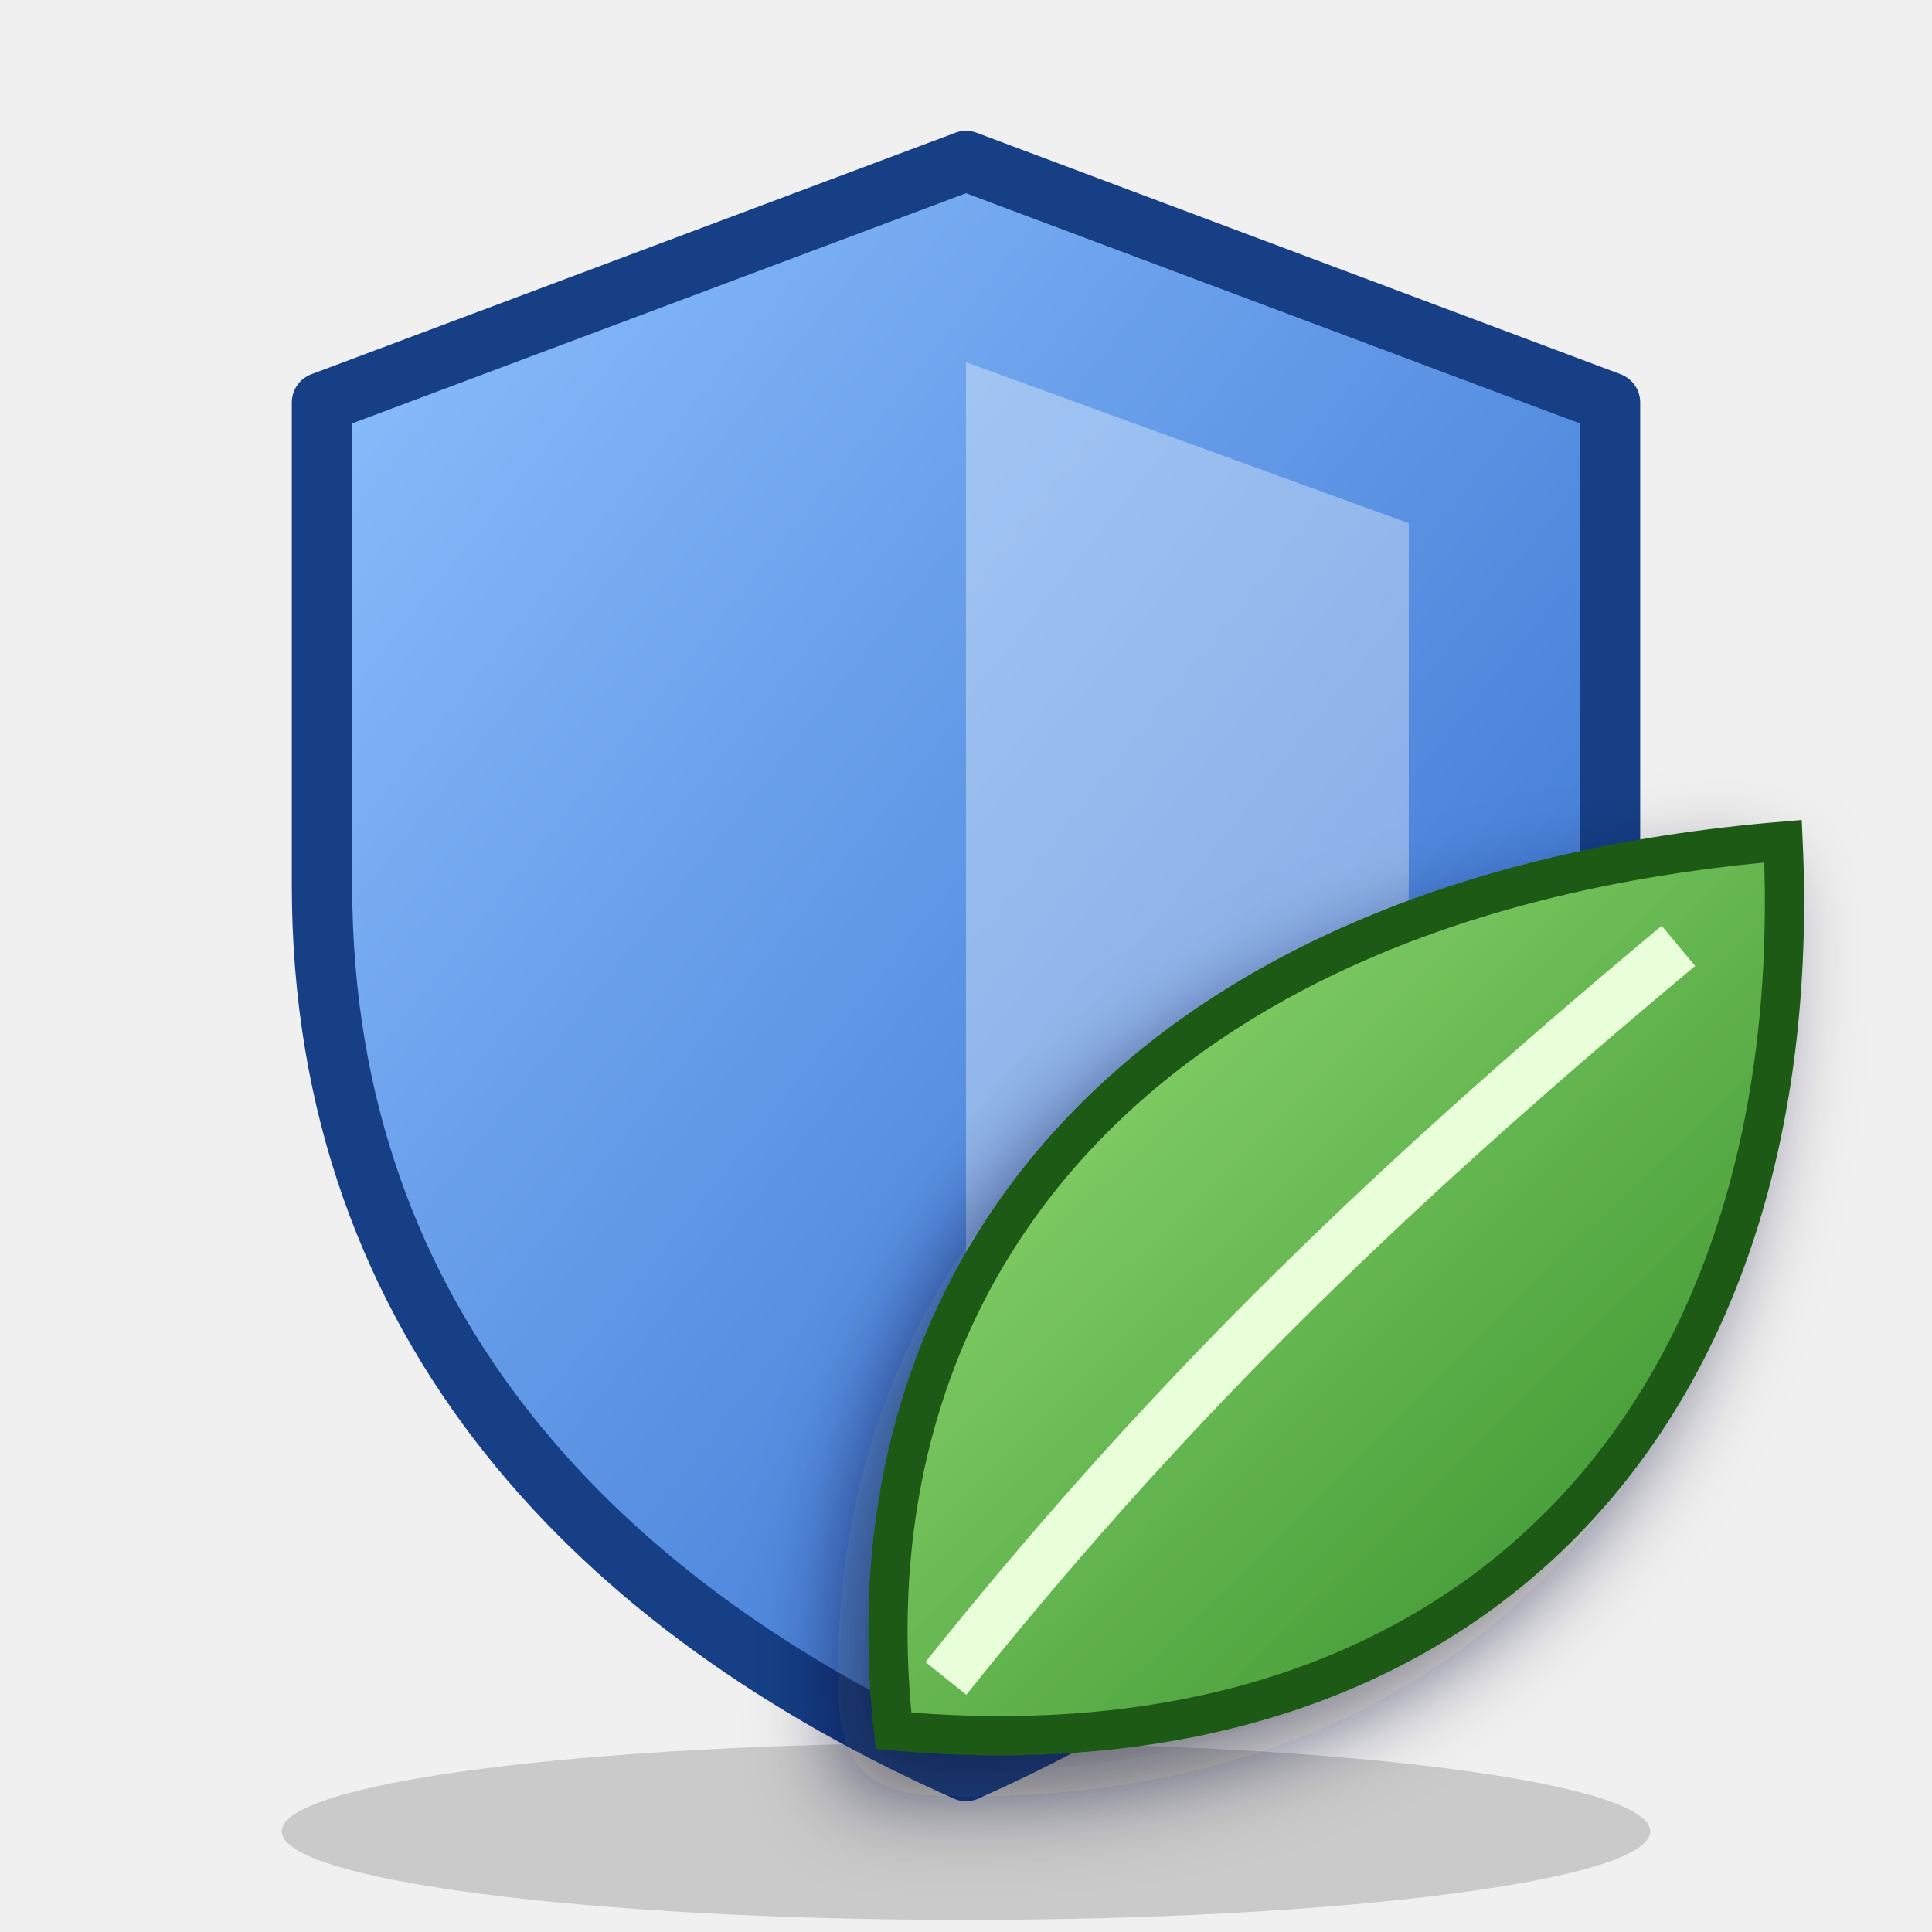
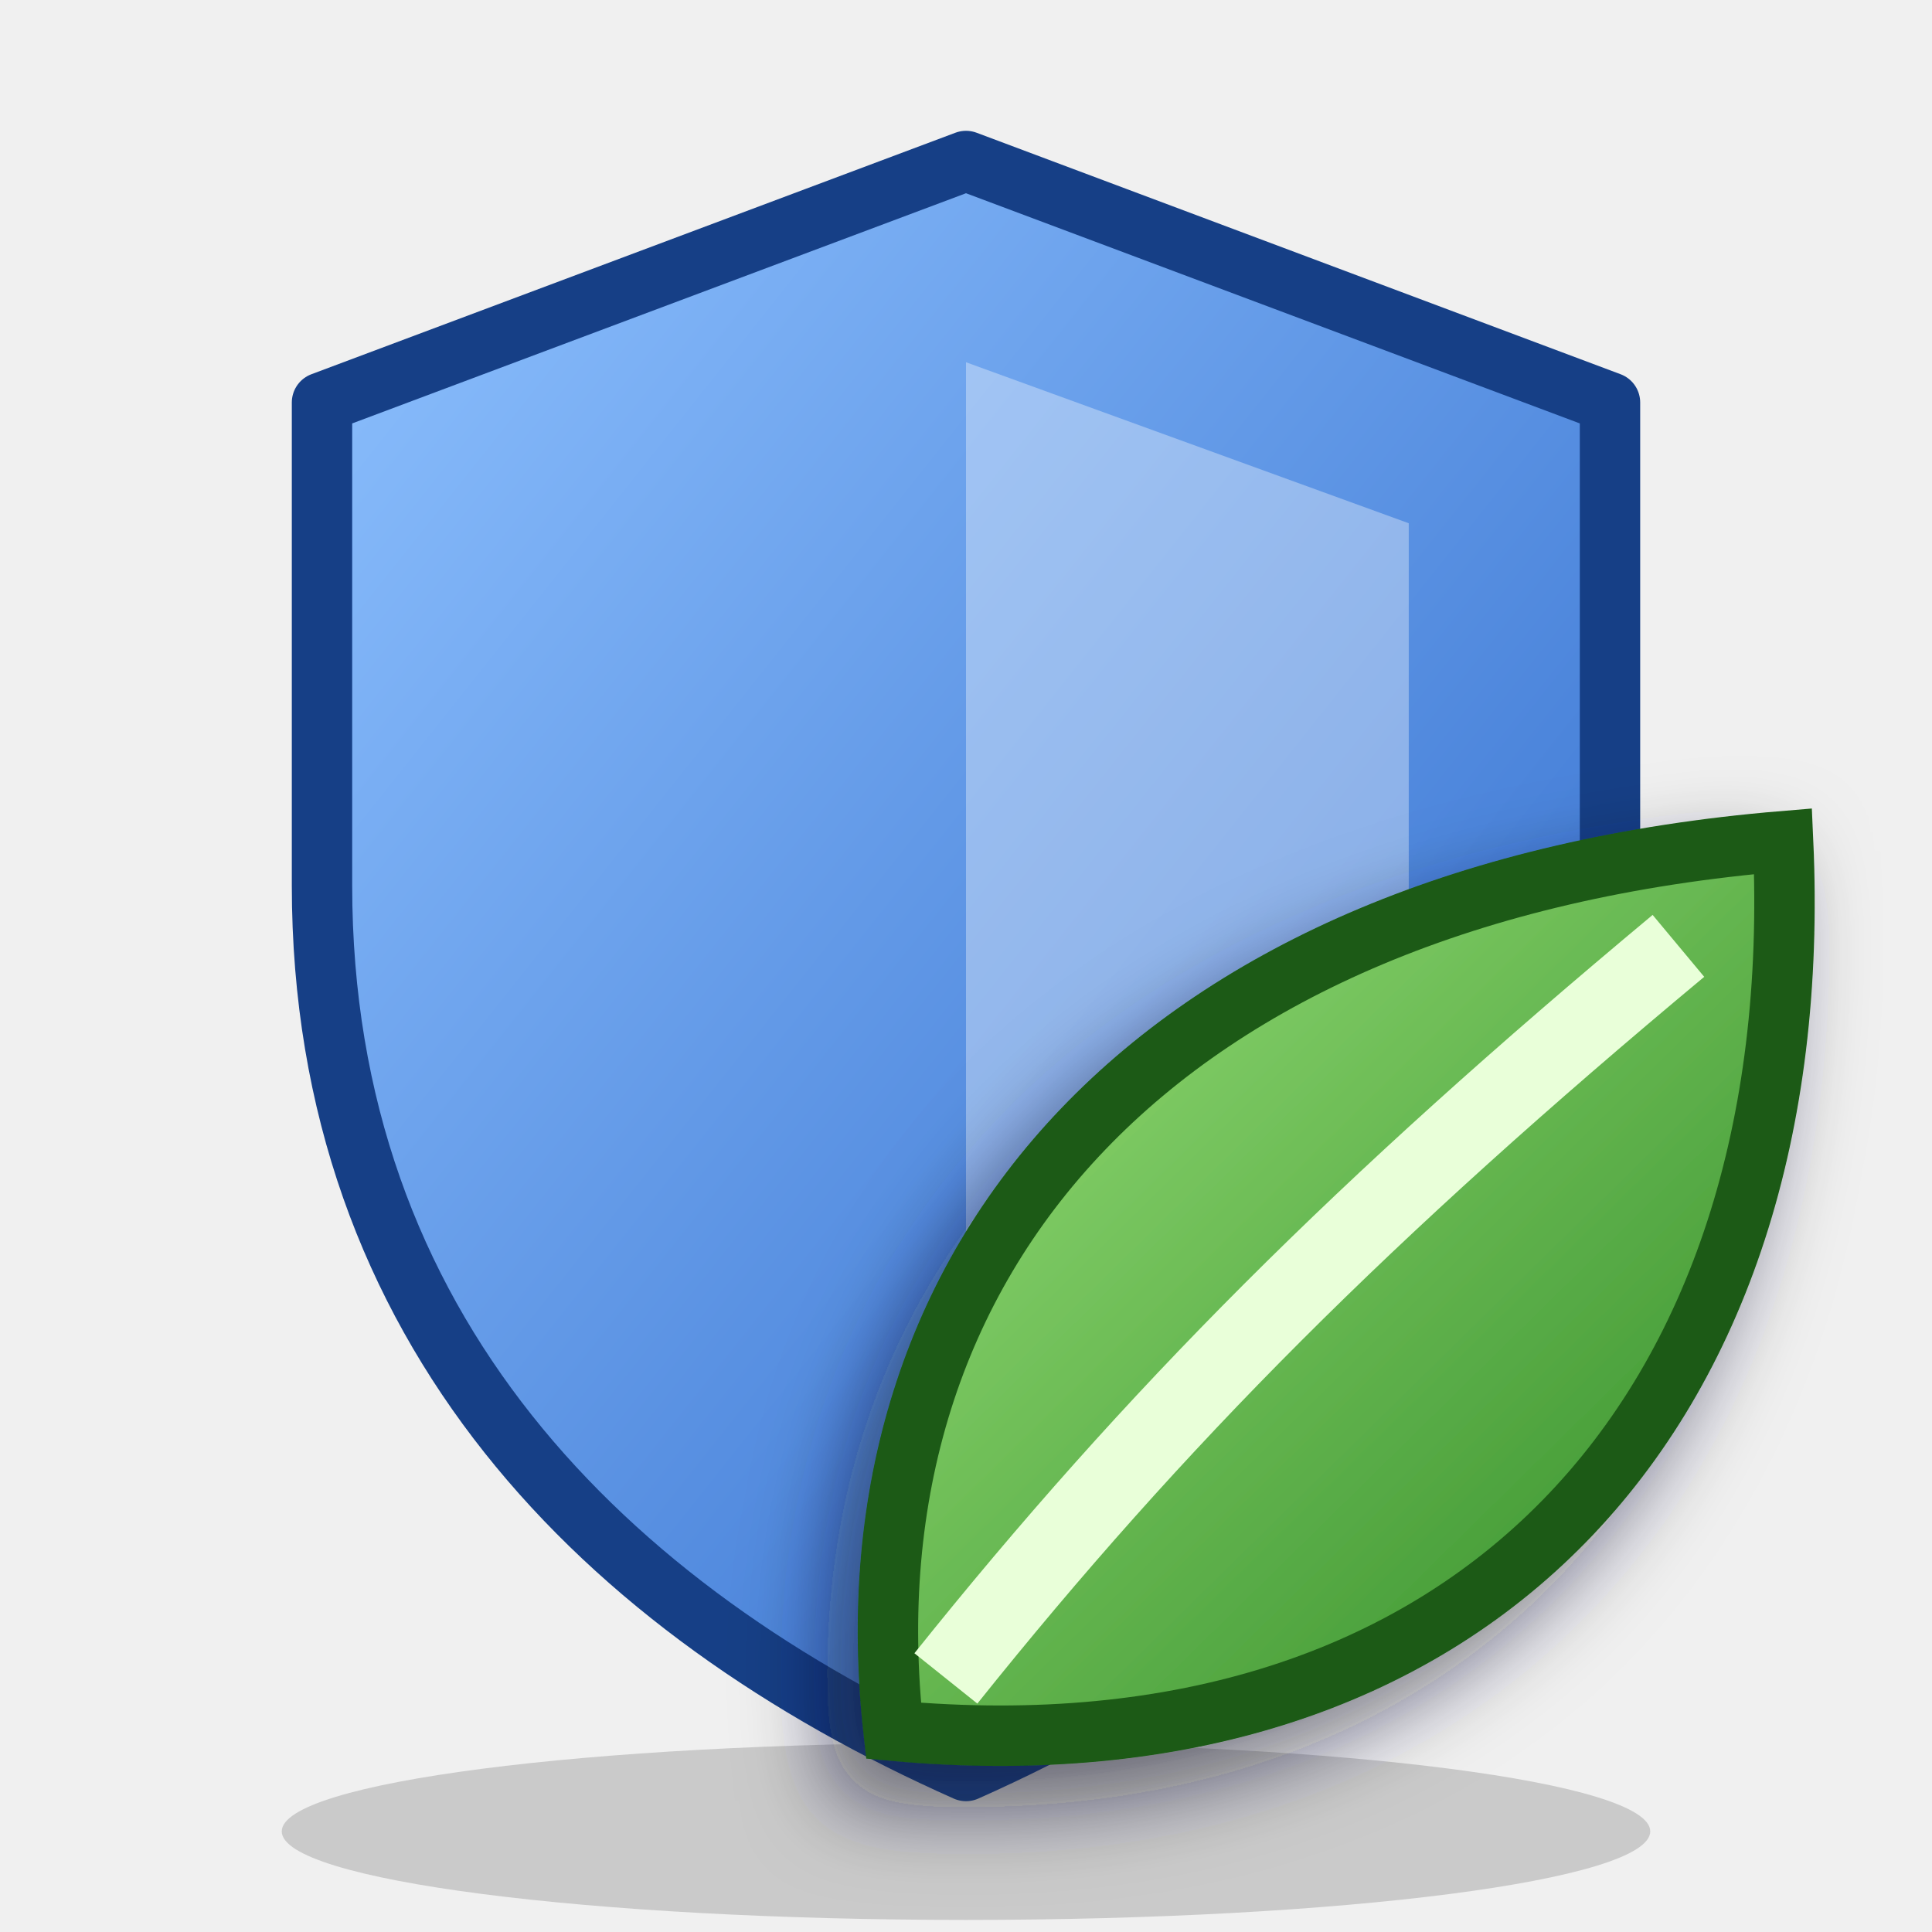
<svg xmlns="http://www.w3.org/2000/svg" viewBox="0 0 48 48" width="48" height="48" class="xp-ic" aria-hidden="true">
  <defs>
    <linearGradient id="i13g1" x1="0" y1="0" x2="1" y2="1">
      <stop offset="0" stop-color="#8fc2ff" />
      <stop offset="1" stop-color="#2a66c9" />
    </linearGradient>
    <filter id="i13sh" x="-30%" y="-30%" width="160%" height="160%">
      <feDropShadow dx="-1.2" dy="1.6" stdDeviation="1.6" flood-color="#0b1a33" flood-opacity=".55" />
    </filter>
    <linearGradient id="i13g2" x1="0" y1="0" x2="1" y2="1">
      <stop offset="0" stop-color="#9be27a" />
      <stop offset="1" stop-color="#2f8a26" />
    </linearGradient>
  </defs>
  <ellipse cx="24" cy="45.5" rx="17" ry="2.2" fill="#000" opacity=".16" />
  <path d="M24 4l16 6v12c0 11-7 18-16 22C15 40 8 33 8 22V10z" fill="url(#i13g1)" stroke="#163f86" stroke-width="1.5" stroke-linejoin="round" />
  <path d="M24 9v30c7-4 11-9 11-17v-9z" fill="#fff" opacity=".35" />
  <g transform="translate(17 17) scale(.65)" filter="url(#i13sh)">
-     <path d="M8 40C6 22 18 8 42 6c1 22-12 36-34 34z" fill="url(#i13g2)" stroke="#1d5a17" stroke-width="1.5" />
-     <path d="M10 38C18 28 26 20 38 10" stroke="#e9ffd9" stroke-width="2" fill="none" />
+     <path d="M8 40C6 22 18 8 42 6c1 22-12 36-34 34z" fill="url(#i13g2)" stroke="#1d5a17" stroke-width="2.31" />
+     <path d="M10 38C18 28 26 20 38 10" stroke="#e9ffd9" stroke-width="3.08" fill="none" />
  </g>
</svg>
